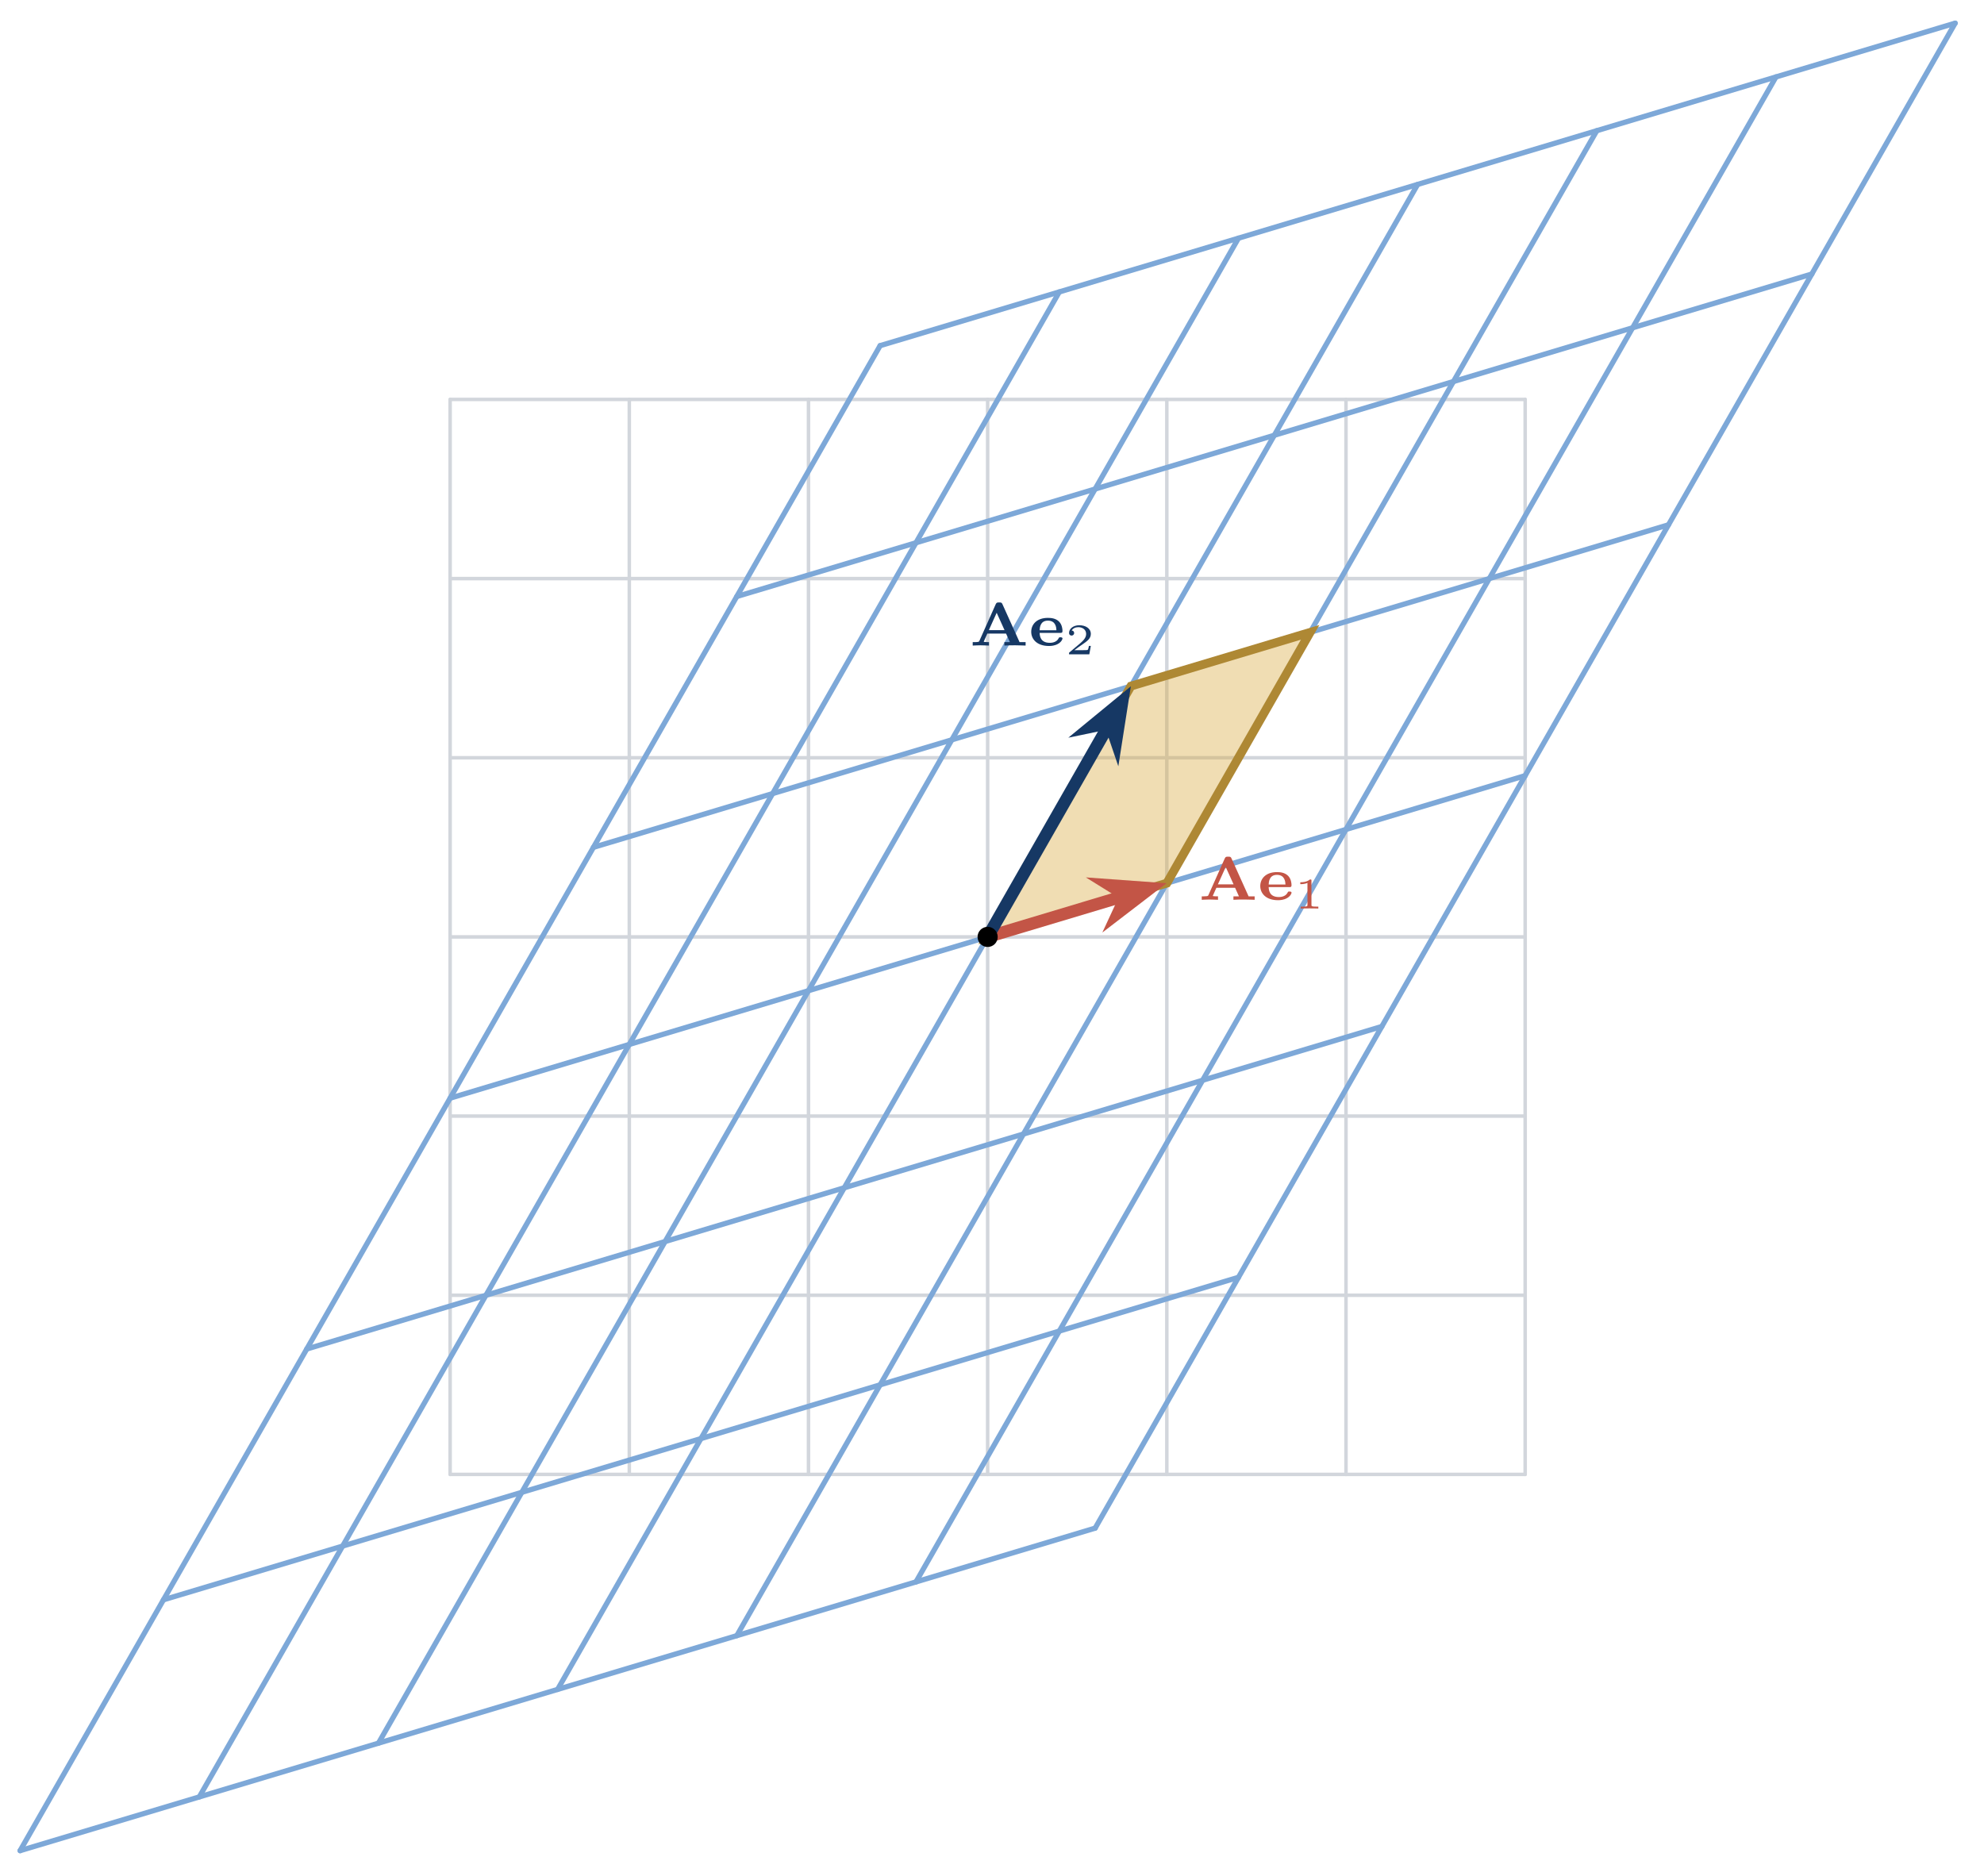
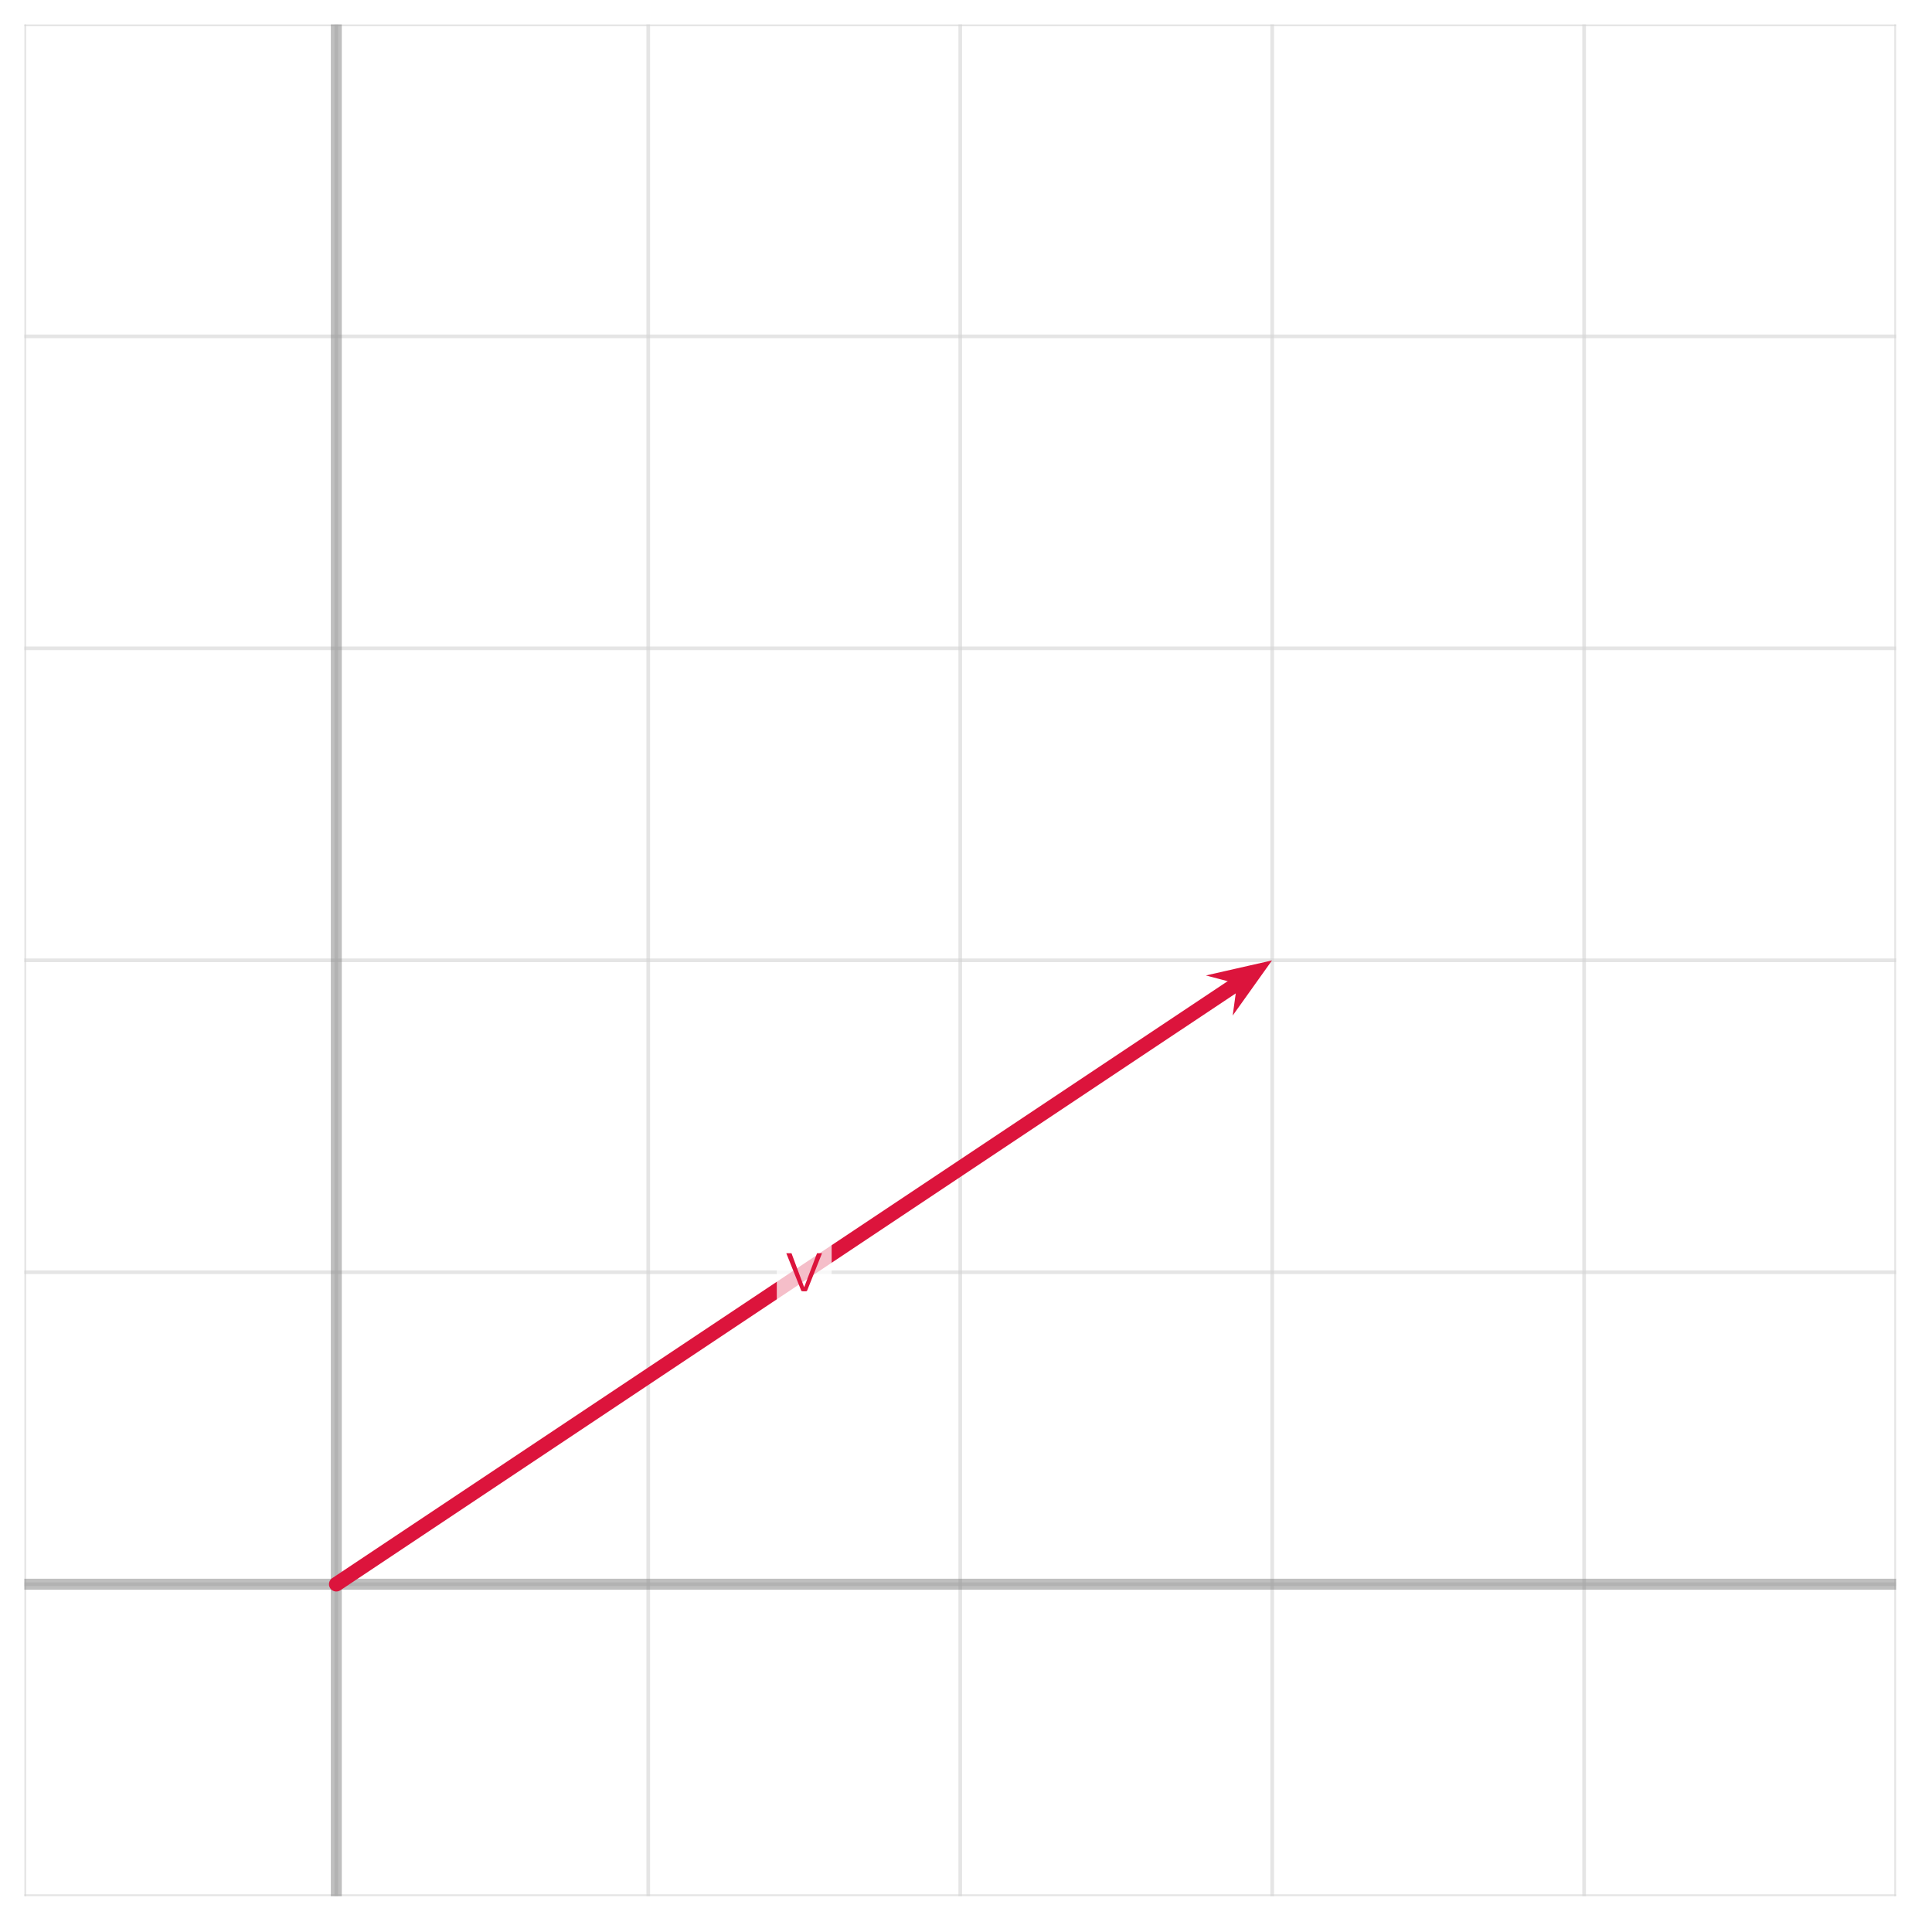
- <svg xmlns="http://www.w3.org/2000/svg" xmlns:xlink="http://www.w3.org/1999/xlink" width="225.01pt" height="212.76pt" viewBox="0 0 225.01 212.76">
+ <svg xmlns="http://www.w3.org/2000/svg" xmlns:xlink="http://www.w3.org/1999/xlink" width="157.06pt" height="157.06pt" viewBox="0 0 157.06 157.06">
  <defs>
    <g>
      <g id="glyph-0-0">
-         <path d="M 3.734 -4.688 C 3.656 -4.891 3.562 -4.891 3.359 -4.891 C 3.141 -4.891 3.062 -4.891 2.969 -4.688 L 1.109 -0.516 C 1.062 -0.438 1.047 -0.422 0.875 -0.406 C 0.75 -0.391 0.688 -0.391 0.562 -0.391 L 0.359 -0.391 L 0.359 0 C 0.375 0 0.906 -0.031 1.219 -0.031 C 1.531 -0.031 2.172 0 2.203 0 L 2.203 -0.391 C 2.188 -0.391 1.609 -0.391 1.609 -0.438 C 1.609 -0.453 1.641 -0.5 1.641 -0.516 L 2.016 -1.359 L 4.141 -1.359 L 4.578 -0.391 L 3.953 -0.391 L 3.953 0 C 4.312 -0.031 4.844 -0.031 5.203 -0.031 C 5.641 -0.031 6.25 0 6.359 0 L 6.359 -0.391 L 5.672 -0.391 Z M 3.078 -3.719 L 3.969 -1.75 L 2.188 -1.75 Z M 3.078 -3.719 " />
-       </g>
-       <g id="glyph-0-1">
-         <path d="M 3.578 -1.438 C 3.719 -1.438 3.828 -1.438 3.828 -1.656 C 3.828 -1.859 3.781 -2.375 3.438 -2.719 C 3.062 -3.094 2.547 -3.141 2.172 -3.141 C 0.891 -3.141 0.281 -2.375 0.281 -1.562 C 0.281 -0.734 0.922 0.047 2.297 0.047 C 2.547 0.047 2.938 0.016 3.281 -0.172 C 3.703 -0.391 3.828 -0.719 3.828 -0.797 C 3.828 -0.938 3.672 -0.938 3.594 -0.938 C 3.469 -0.938 3.438 -0.938 3.391 -0.828 C 3.141 -0.312 2.5 -0.312 2.391 -0.312 C 1.297 -0.312 1.25 -1.125 1.234 -1.438 Z M 1.234 -1.734 C 1.25 -2 1.281 -2.828 2.172 -2.828 C 3.078 -2.828 3.125 -2.031 3.141 -1.734 Z M 1.234 -1.734 " />
-       </g>
-       <g id="glyph-1-0">
-         <path d="M 1.969 -3.156 C 1.969 -3.297 1.953 -3.297 1.797 -3.297 C 1.438 -2.984 0.891 -2.984 0.797 -2.984 L 0.703 -2.984 L 0.703 -2.766 L 0.797 -2.766 C 0.906 -2.766 1.234 -2.781 1.516 -2.906 L 1.516 -0.422 C 1.516 -0.266 1.516 -0.219 0.984 -0.219 L 0.75 -0.219 L 0.75 0 C 1.016 -0.016 1.453 -0.016 1.75 -0.016 C 2.031 -0.016 2.469 -0.016 2.75 0 L 2.75 -0.219 L 2.5 -0.219 C 1.969 -0.219 1.969 -0.266 1.969 -0.422 Z M 1.969 -3.156 " />
-       </g>
-       <g id="glyph-1-1">
-         <path d="M 2.922 -0.953 L 2.703 -0.953 C 2.688 -0.859 2.641 -0.562 2.562 -0.5 C 2.531 -0.469 2.109 -0.469 2.031 -0.469 L 1.062 -0.469 C 1.391 -0.719 1.766 -1 2.062 -1.188 C 2.5 -1.5 2.922 -1.781 2.922 -2.312 C 2.922 -2.953 2.312 -3.297 1.609 -3.297 C 0.938 -3.297 0.453 -2.906 0.453 -2.422 C 0.453 -2.172 0.672 -2.125 0.734 -2.125 C 0.875 -2.125 1.031 -2.219 1.031 -2.422 C 1.031 -2.594 0.906 -2.688 0.75 -2.703 C 0.891 -2.938 1.172 -3.078 1.5 -3.078 C 1.984 -3.078 2.391 -2.797 2.391 -2.312 C 2.391 -1.891 2.094 -1.578 1.719 -1.25 L 0.516 -0.234 C 0.453 -0.188 0.453 -0.188 0.453 -0.156 L 0.453 0 L 2.75 0 Z M 2.922 -0.953 " />
+         <path d="M 1.781 0.125 C 1.77 0.156 1.754 0.176 1.734 0.188 C 1.723 0.195 1.695 0.203 1.656 0.203 L 1.406 0.203 C 1.375 0.203 1.348 0.195 1.328 0.188 C 1.305 0.176 1.289 0.156 1.281 0.125 L 0.078 -2.891 L 0.5 -2.891 L 1.531 -0.125 L 2.578 -2.891 L 2.984 -2.891 Z M 1.781 0.125 " />
      </g>
    </g>
    <clipPath id="clip-0">
-       <path clip-rule="nonzero" d="M 0 30 L 109 30 L 109 212.176 L 0 212.176 Z M 0 30 " />
+       <path clip-rule="nonzero" d="M 1.98 1.984 L 3 1.984 L 3 154.145 L 1.98 154.145 Z M 1.98 1.984 " />
    </clipPath>
    <clipPath id="clip-1">
-       <path clip-rule="nonzero" d="M 0 164 L 133 164 L 133 212.176 L 0 212.176 Z M 0 164 " />
+       <path clip-rule="nonzero" d="M 27 1.984 L 28 1.984 L 28 154.145 L 27 154.145 Z M 27 1.984 " />
    </clipPath>
    <clipPath id="clip-2">
-       <path clip-rule="nonzero" d="M 14 24 L 129 24 L 129 212.176 L 14 212.176 Z M 14 24 " />
+       <path clip-rule="nonzero" d="M 52 1.984 L 53 1.984 L 53 154.145 L 52 154.145 Z M 52 1.984 " />
    </clipPath>
    <clipPath id="clip-3">
-       <path clip-rule="nonzero" d="M 95 0.348 L 210 0.348 L 210 188 L 95 188 Z M 95 0.348 " />
+       <path clip-rule="nonzero" d="M 77 1.984 L 79 1.984 L 79 154.145 L 77 154.145 Z M 77 1.984 " />
    </clipPath>
    <clipPath id="clip-4">
-       <path clip-rule="nonzero" d="M 115 0.348 L 224.023 0.348 L 224.023 182 L 115 182 Z M 115 0.348 " />
+       <path clip-rule="nonzero" d="M 103 1.984 L 104 1.984 L 104 154.145 L 103 154.145 Z M 103 1.984 " />
    </clipPath>
    <clipPath id="clip-5">
-       <path clip-rule="nonzero" d="M 91 0.348 L 224.023 0.348 L 224.023 48 L 91 48 Z M 91 0.348 " />
+       <path clip-rule="nonzero" d="M 128 1.984 L 129 1.984 L 129 154.145 L 128 154.145 Z M 128 1.984 " />
+     </clipPath>
+     <clipPath id="clip-6">
+       <path clip-rule="nonzero" d="M 153 1.984 L 154.141 1.984 L 154.141 154.145 L 153 154.145 Z M 153 1.984 " />
+     </clipPath>
+     <clipPath id="clip-7">
+       <path clip-rule="nonzero" d="M 1.98 153 L 154.141 153 L 154.141 154.145 L 1.98 154.145 Z M 1.98 153 " />
+     </clipPath>
+     <clipPath id="clip-8">
+       <path clip-rule="nonzero" d="M 1.98 128 L 154.141 128 L 154.141 129 L 1.98 129 Z M 1.98 128 " />
+     </clipPath>
+     <clipPath id="clip-9">
+       <path clip-rule="nonzero" d="M 1.98 103 L 154.141 103 L 154.141 104 L 1.98 104 Z M 1.98 103 " />
+     </clipPath>
+     <clipPath id="clip-10">
+       <path clip-rule="nonzero" d="M 1.98 77 L 154.141 77 L 154.141 79 L 1.98 79 Z M 1.98 77 " />
+     </clipPath>
+     <clipPath id="clip-11">
+       <path clip-rule="nonzero" d="M 1.98 52 L 154.141 52 L 154.141 53 L 1.98 53 Z M 1.98 52 " />
+     </clipPath>
+     <clipPath id="clip-12">
+       <path clip-rule="nonzero" d="M 1.98 27 L 154.141 27 L 154.141 28 L 1.98 28 Z M 1.98 27 " />
+     </clipPath>
+     <clipPath id="clip-13">
+       <path clip-rule="nonzero" d="M 1.98 1.984 L 154.141 1.984 L 154.141 3 L 1.98 3 Z M 1.98 1.984 " />
+     </clipPath>
+     <clipPath id="clip-14">
+       <path clip-rule="nonzero" d="M 1.98 128 L 154.141 128 L 154.141 130 L 1.98 130 Z M 1.98 128 " />
+     </clipPath>
+     <clipPath id="clip-15">
+       <path clip-rule="nonzero" d="M 26 1.984 L 28 1.984 L 28 154.145 L 26 154.145 Z M 26 1.984 " />
    </clipPath>
  </defs>
-   <path fill="none" stroke-width="0.399" stroke-linecap="round" stroke-linejoin="miter" stroke="rgb(82.399%, 83.899%, 86.299%)" stroke-opacity="1" stroke-miterlimit="10" d="M -61.228 -61.229 L -61.228 61.229 " transform="matrix(0.995619, 0, 0, -0.995619, 112.0102, 106.2615)" />
-   <path fill="none" stroke-width="0.399" stroke-linecap="round" stroke-linejoin="miter" stroke="rgb(82.399%, 83.899%, 86.299%)" stroke-opacity="1" stroke-miterlimit="10" d="M -61.228 -61.229 L 61.231 -61.229 " transform="matrix(0.995619, 0, 0, -0.995619, 112.0102, 106.2615)" />
-   <path fill="none" stroke-width="0.399" stroke-linecap="round" stroke-linejoin="miter" stroke="rgb(82.399%, 83.899%, 86.299%)" stroke-opacity="1" stroke-miterlimit="10" d="M -40.818 -61.229 L -40.818 61.229 " transform="matrix(0.995619, 0, 0, -0.995619, 112.0102, 106.2615)" />
-   <path fill="none" stroke-width="0.399" stroke-linecap="round" stroke-linejoin="miter" stroke="rgb(82.399%, 83.899%, 86.299%)" stroke-opacity="1" stroke-miterlimit="10" d="M -61.228 -40.82 L 61.231 -40.82 " transform="matrix(0.995619, 0, 0, -0.995619, 112.0102, 106.2615)" />
-   <path fill="none" stroke-width="0.399" stroke-linecap="round" stroke-linejoin="miter" stroke="rgb(82.399%, 83.899%, 86.299%)" stroke-opacity="1" stroke-miterlimit="10" d="M -20.408 -61.229 L -20.408 61.229 " transform="matrix(0.995619, 0, 0, -0.995619, 112.0102, 106.2615)" />
-   <path fill="none" stroke-width="0.399" stroke-linecap="round" stroke-linejoin="miter" stroke="rgb(82.399%, 83.899%, 86.299%)" stroke-opacity="1" stroke-miterlimit="10" d="M -61.228 -20.41 L 61.231 -20.41 " transform="matrix(0.995619, 0, 0, -0.995619, 112.0102, 106.2615)" />
-   <path fill="none" stroke-width="0.399" stroke-linecap="round" stroke-linejoin="miter" stroke="rgb(82.399%, 83.899%, 86.299%)" stroke-opacity="1" stroke-miterlimit="10" d="M 0.002 -61.229 L 0.002 61.229 " transform="matrix(0.995619, 0, 0, -0.995619, 112.0102, 106.2615)" />
-   <path fill="none" stroke-width="0.399" stroke-linecap="round" stroke-linejoin="miter" stroke="rgb(82.399%, 83.899%, 86.299%)" stroke-opacity="1" stroke-miterlimit="10" d="M -61.228 -0 L 61.231 -0 " transform="matrix(0.995619, 0, 0, -0.995619, 112.0102, 106.2615)" />
-   <path fill="none" stroke-width="0.399" stroke-linecap="round" stroke-linejoin="miter" stroke="rgb(82.399%, 83.899%, 86.299%)" stroke-opacity="1" stroke-miterlimit="10" d="M 20.411 -61.229 L 20.411 61.229 " transform="matrix(0.995619, 0, 0, -0.995619, 112.0102, 106.2615)" />
-   <path fill="none" stroke-width="0.399" stroke-linecap="round" stroke-linejoin="miter" stroke="rgb(82.399%, 83.899%, 86.299%)" stroke-opacity="1" stroke-miterlimit="10" d="M -61.228 20.41 L 61.231 20.41 " transform="matrix(0.995619, 0, 0, -0.995619, 112.0102, 106.2615)" />
-   <path fill="none" stroke-width="0.399" stroke-linecap="round" stroke-linejoin="miter" stroke="rgb(82.399%, 83.899%, 86.299%)" stroke-opacity="1" stroke-miterlimit="10" d="M 40.821 -61.229 L 40.821 61.229 " transform="matrix(0.995619, 0, 0, -0.995619, 112.0102, 106.2615)" />
-   <path fill="none" stroke-width="0.399" stroke-linecap="round" stroke-linejoin="miter" stroke="rgb(82.399%, 83.899%, 86.299%)" stroke-opacity="1" stroke-miterlimit="10" d="M -61.228 40.819 L 61.231 40.819 " transform="matrix(0.995619, 0, 0, -0.995619, 112.0102, 106.2615)" />
-   <path fill="none" stroke-width="0.399" stroke-linecap="round" stroke-linejoin="miter" stroke="rgb(82.399%, 83.899%, 86.299%)" stroke-opacity="1" stroke-miterlimit="10" d="M 61.231 -61.229 L 61.231 61.229 " transform="matrix(0.995619, 0, 0, -0.995619, 112.0102, 106.2615)" />
-   <path fill="none" stroke-width="0.399" stroke-linecap="round" stroke-linejoin="miter" stroke="rgb(82.399%, 83.899%, 86.299%)" stroke-opacity="1" stroke-miterlimit="10" d="M -61.228 61.229 L 61.231 61.229 " transform="matrix(0.995619, 0, 0, -0.995619, 112.0102, 106.2615)" />
  <g clip-path="url(#clip-0)">
-     <path fill="none" stroke-width="0.598" stroke-linecap="round" stroke-linejoin="miter" stroke="rgb(49.199%, 65.7%, 84.9%)" stroke-opacity="1" stroke-miterlimit="10" d="M -110.212 -104.089 L -12.247 67.353 " transform="matrix(0.995619, 0, 0, -0.995619, 112.0102, 106.2615)" />
+     <path fill="none" stroke-width="0.299" stroke-linecap="round" stroke-linejoin="round" stroke="rgb(82.7%, 82.7%, 82.7%)" stroke-opacity="0.6" stroke-miterlimit="10" d="M -76.536 -76.535 L -76.536 76.536 " transform="matrix(0.994051, 0, 0, -0.994051, 78.06081, 78.06478)" />
  </g>
  <g clip-path="url(#clip-1)">
-     <path fill="none" stroke-width="0.598" stroke-linecap="round" stroke-linejoin="miter" stroke="rgb(49.199%, 65.7%, 84.9%)" stroke-opacity="1" stroke-miterlimit="10" d="M -110.212 -104.089 L 12.247 -67.35 " transform="matrix(0.995619, 0, 0, -0.995619, 112.0102, 106.2615)" />
+     <path fill="none" stroke-width="0.299" stroke-linecap="round" stroke-linejoin="round" stroke="rgb(82.7%, 82.7%, 82.7%)" stroke-opacity="0.6" stroke-miterlimit="10" d="M -51.025 -76.535 L -51.025 76.536 " transform="matrix(0.994051, 0, 0, -0.994051, 78.06081, 78.06478)" />
  </g>
  <g clip-path="url(#clip-2)">
-     <path fill="none" stroke-width="0.598" stroke-linecap="round" stroke-linejoin="miter" stroke="rgb(49.199%, 65.7%, 84.9%)" stroke-opacity="1" stroke-miterlimit="10" d="M -89.802 -97.968 L 8.162 73.474 " transform="matrix(0.995619, 0, 0, -0.995619, 112.0102, 106.2615)" />
+     <path fill="none" stroke-width="0.299" stroke-linecap="round" stroke-linejoin="round" stroke="rgb(82.7%, 82.7%, 82.7%)" stroke-opacity="0.6" stroke-miterlimit="10" d="M -25.513 -76.535 L -25.513 76.536 " transform="matrix(0.994051, 0, 0, -0.994051, 78.06081, 78.06478)" />
  </g>
-   <path fill="none" stroke-width="0.598" stroke-linecap="round" stroke-linejoin="miter" stroke="rgb(49.199%, 65.7%, 84.9%)" stroke-opacity="1" stroke-miterlimit="10" d="M -93.886 -75.515 L 28.572 -38.779 " transform="matrix(0.995619, 0, 0, -0.995619, 112.0102, 106.2615)" />
-   <path fill="none" stroke-width="0.598" stroke-linecap="round" stroke-linejoin="miter" stroke="rgb(49.199%, 65.7%, 84.9%)" stroke-opacity="1" stroke-miterlimit="10" d="M -69.392 -91.844 L 28.572 79.598 " transform="matrix(0.995619, 0, 0, -0.995619, 112.0102, 106.2615)" />
-   <path fill="none" stroke-width="0.598" stroke-linecap="round" stroke-linejoin="miter" stroke="rgb(49.199%, 65.7%, 84.9%)" stroke-opacity="1" stroke-miterlimit="10" d="M -77.557 -46.944 L 44.901 -10.205 " transform="matrix(0.995619, 0, 0, -0.995619, 112.0102, 106.2615)" />
-   <path fill="none" stroke-width="0.598" stroke-linecap="round" stroke-linejoin="miter" stroke="rgb(49.199%, 65.7%, 84.9%)" stroke-opacity="1" stroke-miterlimit="10" d="M -48.983 -85.719 L 48.982 85.719 " transform="matrix(0.995619, 0, 0, -0.995619, 112.0102, 106.2615)" />
-   <path fill="none" stroke-width="0.598" stroke-linecap="round" stroke-linejoin="miter" stroke="rgb(49.199%, 65.7%, 84.9%)" stroke-opacity="1" stroke-miterlimit="10" d="M -61.228 -18.37 L 61.231 18.369 " transform="matrix(0.995619, 0, 0, -0.995619, 112.0102, 106.2615)" />
-   <path fill="none" stroke-width="0.598" stroke-linecap="round" stroke-linejoin="miter" stroke="rgb(49.199%, 65.7%, 84.9%)" stroke-opacity="1" stroke-miterlimit="10" d="M -28.573 -79.599 L 69.391 91.844 " transform="matrix(0.995619, 0, 0, -0.995619, 112.0102, 106.2615)" />
-   <path fill="none" stroke-width="0.598" stroke-linecap="round" stroke-linejoin="miter" stroke="rgb(49.199%, 65.7%, 84.9%)" stroke-opacity="1" stroke-miterlimit="10" d="M -44.902 10.205 L 77.556 46.944 " transform="matrix(0.995619, 0, 0, -0.995619, 112.0102, 106.2615)" />
  <g clip-path="url(#clip-3)">
-     <path fill="none" stroke-width="0.598" stroke-linecap="round" stroke-linejoin="miter" stroke="rgb(49.199%, 65.7%, 84.9%)" stroke-opacity="1" stroke-miterlimit="10" d="M -8.163 -73.474 L 89.801 97.968 " transform="matrix(0.995619, 0, 0, -0.995619, 112.0102, 106.2615)" />
+     <path fill="none" stroke-width="0.299" stroke-linecap="round" stroke-linejoin="round" stroke="rgb(82.7%, 82.7%, 82.7%)" stroke-opacity="0.6" stroke-miterlimit="10" d="M 0.002 -76.535 L 0.002 76.536 " transform="matrix(0.994051, 0, 0, -0.994051, 78.06081, 78.06478)" />
  </g>
-   <path fill="none" stroke-width="0.598" stroke-linecap="round" stroke-linejoin="miter" stroke="rgb(49.199%, 65.7%, 84.9%)" stroke-opacity="1" stroke-miterlimit="10" d="M -28.573 38.779 L 93.885 75.514 " transform="matrix(0.995619, 0, 0, -0.995619, 112.0102, 106.2615)" />
  <g clip-path="url(#clip-4)">
-     <path fill="none" stroke-width="0.598" stroke-linecap="round" stroke-linejoin="miter" stroke="rgb(49.199%, 65.7%, 84.9%)" stroke-opacity="1" stroke-miterlimit="10" d="M 12.247 -67.35 L 110.211 104.089 " transform="matrix(0.995619, 0, 0, -0.995619, 112.0102, 106.2615)" />
+     <path fill="none" stroke-width="0.299" stroke-linecap="round" stroke-linejoin="round" stroke="rgb(82.7%, 82.7%, 82.7%)" stroke-opacity="0.6" stroke-miterlimit="10" d="M 25.513 -76.535 L 25.513 76.536 " transform="matrix(0.994051, 0, 0, -0.994051, 78.06081, 78.06478)" />
  </g>
  <g clip-path="url(#clip-5)">
-     <path fill="none" stroke-width="0.598" stroke-linecap="round" stroke-linejoin="miter" stroke="rgb(49.199%, 65.7%, 84.9%)" stroke-opacity="1" stroke-miterlimit="10" d="M -12.247 67.353 L 110.211 104.089 " transform="matrix(0.995619, 0, 0, -0.995619, 112.0102, 106.2615)" />
+     <path fill="none" stroke-width="0.299" stroke-linecap="round" stroke-linejoin="round" stroke="rgb(82.7%, 82.7%, 82.7%)" stroke-opacity="0.6" stroke-miterlimit="10" d="M 51.024 -76.535 L 51.024 76.536 " transform="matrix(0.994051, 0, 0, -0.994051, 78.06081, 78.06478)" />
  </g>
-   <path fill-rule="nonzero" fill="rgb(85.5%, 66.699%, 25.499%)" fill-opacity="0.4" stroke-width="0.996" stroke-linecap="round" stroke-linejoin="miter" stroke="rgb(68.399%, 53.299%, 20.399%)" stroke-opacity="1" stroke-miterlimit="10" d="M 0.002 -0 L 20.411 6.124 L 36.737 34.695 L 16.327 28.574 Z M 0.002 -0 " transform="matrix(0.995619, 0, 0, -0.995619, 112.0102, 106.2615)" />
-   <path fill="none" stroke-width="1.395" stroke-linecap="round" stroke-linejoin="miter" stroke="rgb(76.5%, 33.299%, 27.499%)" stroke-opacity="1" stroke-miterlimit="10" d="M 0.002 -0 L 15.46 4.637 " transform="matrix(0.995619, 0, 0, -0.995619, 112.0102, 106.2615)" />
-   <path fill-rule="nonzero" fill="rgb(76.5%, 33.299%, 27.499%)" fill-opacity="1" stroke-width="1.395" stroke-linecap="round" stroke-linejoin="miter" stroke="rgb(76.5%, 33.299%, 27.499%)" stroke-opacity="1" stroke-miterlimit="10" d="M 6.519 -0.001 L 2.254 1.622 L 3.688 0 L 2.252 -1.621 Z M 6.519 -0.001 " transform="matrix(0.953584, -0.286081, -0.286081, -0.953584, 124.2212, 102.5982)" />
-   <g fill="rgb(76.5%, 33.299%, 27.499%)" fill-opacity="1">
-     <use xlink:href="#glyph-0-0" x="135.934" y="102.051" />
-     <use xlink:href="#glyph-0-1" x="142.648" y="102.051" />
+   <g clip-path="url(#clip-6)">
+     <path fill="none" stroke-width="0.299" stroke-linecap="round" stroke-linejoin="round" stroke="rgb(82.7%, 82.7%, 82.7%)" stroke-opacity="0.6" stroke-miterlimit="10" d="M 76.535 -76.535 L 76.535 76.536 " transform="matrix(0.994051, 0, 0, -0.994051, 78.06081, 78.06478)" />
  </g>
-   <g fill="rgb(76.5%, 33.299%, 27.499%)" fill-opacity="1">
-     <use xlink:href="#glyph-1-0" x="146.766" y="103.043" />
+   <g clip-path="url(#clip-7)">
+     <path fill="none" stroke-width="0.299" stroke-linecap="round" stroke-linejoin="round" stroke="rgb(82.7%, 82.7%, 82.7%)" stroke-opacity="0.6" stroke-miterlimit="10" d="M -76.536 -76.535 L 76.535 -76.535 " transform="matrix(0.994051, 0, 0, -0.994051, 78.06081, 78.06478)" />
  </g>
-   <path fill="none" stroke-width="1.395" stroke-linecap="round" stroke-linejoin="miter" stroke="rgb(8.6%, 21.999%, 39.2%)" stroke-opacity="1" stroke-miterlimit="10" d="M 0.002 -0 L 13.765 24.09 " transform="matrix(0.995619, 0, 0, -0.995619, 112.0102, 106.2615)" />
-   <path fill-rule="nonzero" fill="rgb(8.6%, 21.999%, 39.2%)" fill-opacity="1" stroke-width="1.395" stroke-linecap="round" stroke-linejoin="miter" stroke="rgb(8.6%, 21.999%, 39.2%)" stroke-opacity="1" stroke-miterlimit="10" d="M 6.517 -0 L 2.254 1.622 L 3.687 0.001 L 2.252 -1.624 Z M 6.517 -0 " transform="matrix(0.493937, -0.864397, -0.864397, -0.493937, 124.0661, 85.164)" />
-   <g fill="rgb(8.6%, 21.999%, 39.2%)" fill-opacity="1">
-     <use xlink:href="#glyph-0-0" x="109.958" y="73.218" />
-     <use xlink:href="#glyph-0-1" x="116.672" y="73.218" />
+   <g clip-path="url(#clip-8)">
+     <path fill="none" stroke-width="0.299" stroke-linecap="round" stroke-linejoin="round" stroke="rgb(82.7%, 82.7%, 82.7%)" stroke-opacity="0.6" stroke-miterlimit="10" d="M -76.536 -51.024 L 76.535 -51.024 " transform="matrix(0.994051, 0, 0, -0.994051, 78.06081, 78.06478)" />
  </g>
-   <g fill="rgb(8.6%, 21.999%, 39.2%)" fill-opacity="1">
-     <use xlink:href="#glyph-1-1" x="120.791" y="74.21" />
+   <g clip-path="url(#clip-9)">
+     <path fill="none" stroke-width="0.299" stroke-linecap="round" stroke-linejoin="round" stroke="rgb(82.7%, 82.7%, 82.7%)" stroke-opacity="0.6" stroke-miterlimit="10" d="M -76.536 -25.513 L 76.535 -25.513 " transform="matrix(0.994051, 0, 0, -0.994051, 78.06081, 78.06478)" />
  </g>
-   <path fill-rule="nonzero" fill="rgb(0%, 0%, 0%)" fill-opacity="1" d="M 113.152 106.262 C 113.152 105.629 112.641 105.117 112.012 105.117 C 111.379 105.117 110.867 105.629 110.867 106.262 C 110.867 106.895 111.379 107.402 112.012 107.402 C 112.641 107.402 113.152 106.895 113.152 106.262 Z M 113.152 106.262 " />
+   <g clip-path="url(#clip-10)">
+     <path fill="none" stroke-width="0.299" stroke-linecap="round" stroke-linejoin="round" stroke="rgb(82.7%, 82.7%, 82.7%)" stroke-opacity="0.6" stroke-miterlimit="10" d="M -76.536 -0.002 L 76.535 -0.002 " transform="matrix(0.994051, 0, 0, -0.994051, 78.06081, 78.06478)" />
+   </g>
+   <g clip-path="url(#clip-11)">
+     <path fill="none" stroke-width="0.299" stroke-linecap="round" stroke-linejoin="round" stroke="rgb(82.7%, 82.7%, 82.7%)" stroke-opacity="0.6" stroke-miterlimit="10" d="M -76.536 25.513 L 76.535 25.513 " transform="matrix(0.994051, 0, 0, -0.994051, 78.06081, 78.06478)" />
+   </g>
+   <g clip-path="url(#clip-12)">
+     <path fill="none" stroke-width="0.299" stroke-linecap="round" stroke-linejoin="round" stroke="rgb(82.7%, 82.7%, 82.7%)" stroke-opacity="0.6" stroke-miterlimit="10" d="M -76.536 51.025 L 76.535 51.025 " transform="matrix(0.994051, 0, 0, -0.994051, 78.06081, 78.06478)" />
+   </g>
+   <g clip-path="url(#clip-13)">
+     <path fill="none" stroke-width="0.299" stroke-linecap="round" stroke-linejoin="round" stroke="rgb(82.7%, 82.7%, 82.7%)" stroke-opacity="0.6" stroke-miterlimit="10" d="M -76.536 76.536 L 76.535 76.536 " transform="matrix(0.994051, 0, 0, -0.994051, 78.06081, 78.06478)" />
+   </g>
+   <g clip-path="url(#clip-14)">
+     <path fill="none" stroke-width="0.897" stroke-linecap="round" stroke-linejoin="round" stroke="rgb(50.2%, 50.2%, 50.2%)" stroke-opacity="0.5" stroke-miterlimit="10" d="M -76.536 -51.024 L 76.535 -51.024 " transform="matrix(0.994051, 0, 0, -0.994051, 78.06081, 78.06478)" />
+   </g>
+   <g clip-path="url(#clip-15)">
+     <path fill="none" stroke-width="0.897" stroke-linecap="round" stroke-linejoin="round" stroke="rgb(50.2%, 50.2%, 50.2%)" stroke-opacity="0.5" stroke-miterlimit="10" d="M -51.025 -76.535 L -51.025 76.536 " transform="matrix(0.994051, 0, 0, -0.994051, 78.06081, 78.06478)" />
+   </g>
+   <path fill="none" stroke-width="1.196" stroke-linecap="round" stroke-linejoin="round" stroke="rgb(86.299%, 7.799%, 23.499%)" stroke-opacity="1" stroke-miterlimit="10" d="M -51.025 -51.024 L 22.943 -1.715 " transform="matrix(0.994051, 0, 0, -0.994051, 78.06081, 78.06478)" />
+   <path fill-rule="nonzero" fill="rgb(86.299%, 7.799%, 23.499%)" fill-opacity="1" stroke-width="0.861" stroke-linecap="round" stroke-linejoin="miter" stroke="rgb(86.299%, 7.799%, 23.499%)" stroke-opacity="1" stroke-miterlimit="10" d="M 3.875 -0.001 L 1.39 0.947 L 2.228 0.001 L 1.389 -0.946 Z M 3.875 -0.001 " transform="matrix(0.82707, -0.55137, -0.55137, -0.82707, 99.20094, 80.8781)" />
+   <path fill-rule="nonzero" fill="rgb(100%, 100%, 100%)" fill-opacity="0.72" d="M 63.148 105.672 L 67.609 105.672 L 67.609 101.18 L 63.148 101.18 Z M 63.148 105.672 " />
+   <g fill="rgb(86.299%, 7.799%, 23.499%)" fill-opacity="1">
+     <use xlink:href="#glyph-0-0" x="63.843" y="104.77" />
+   </g>
</svg>
